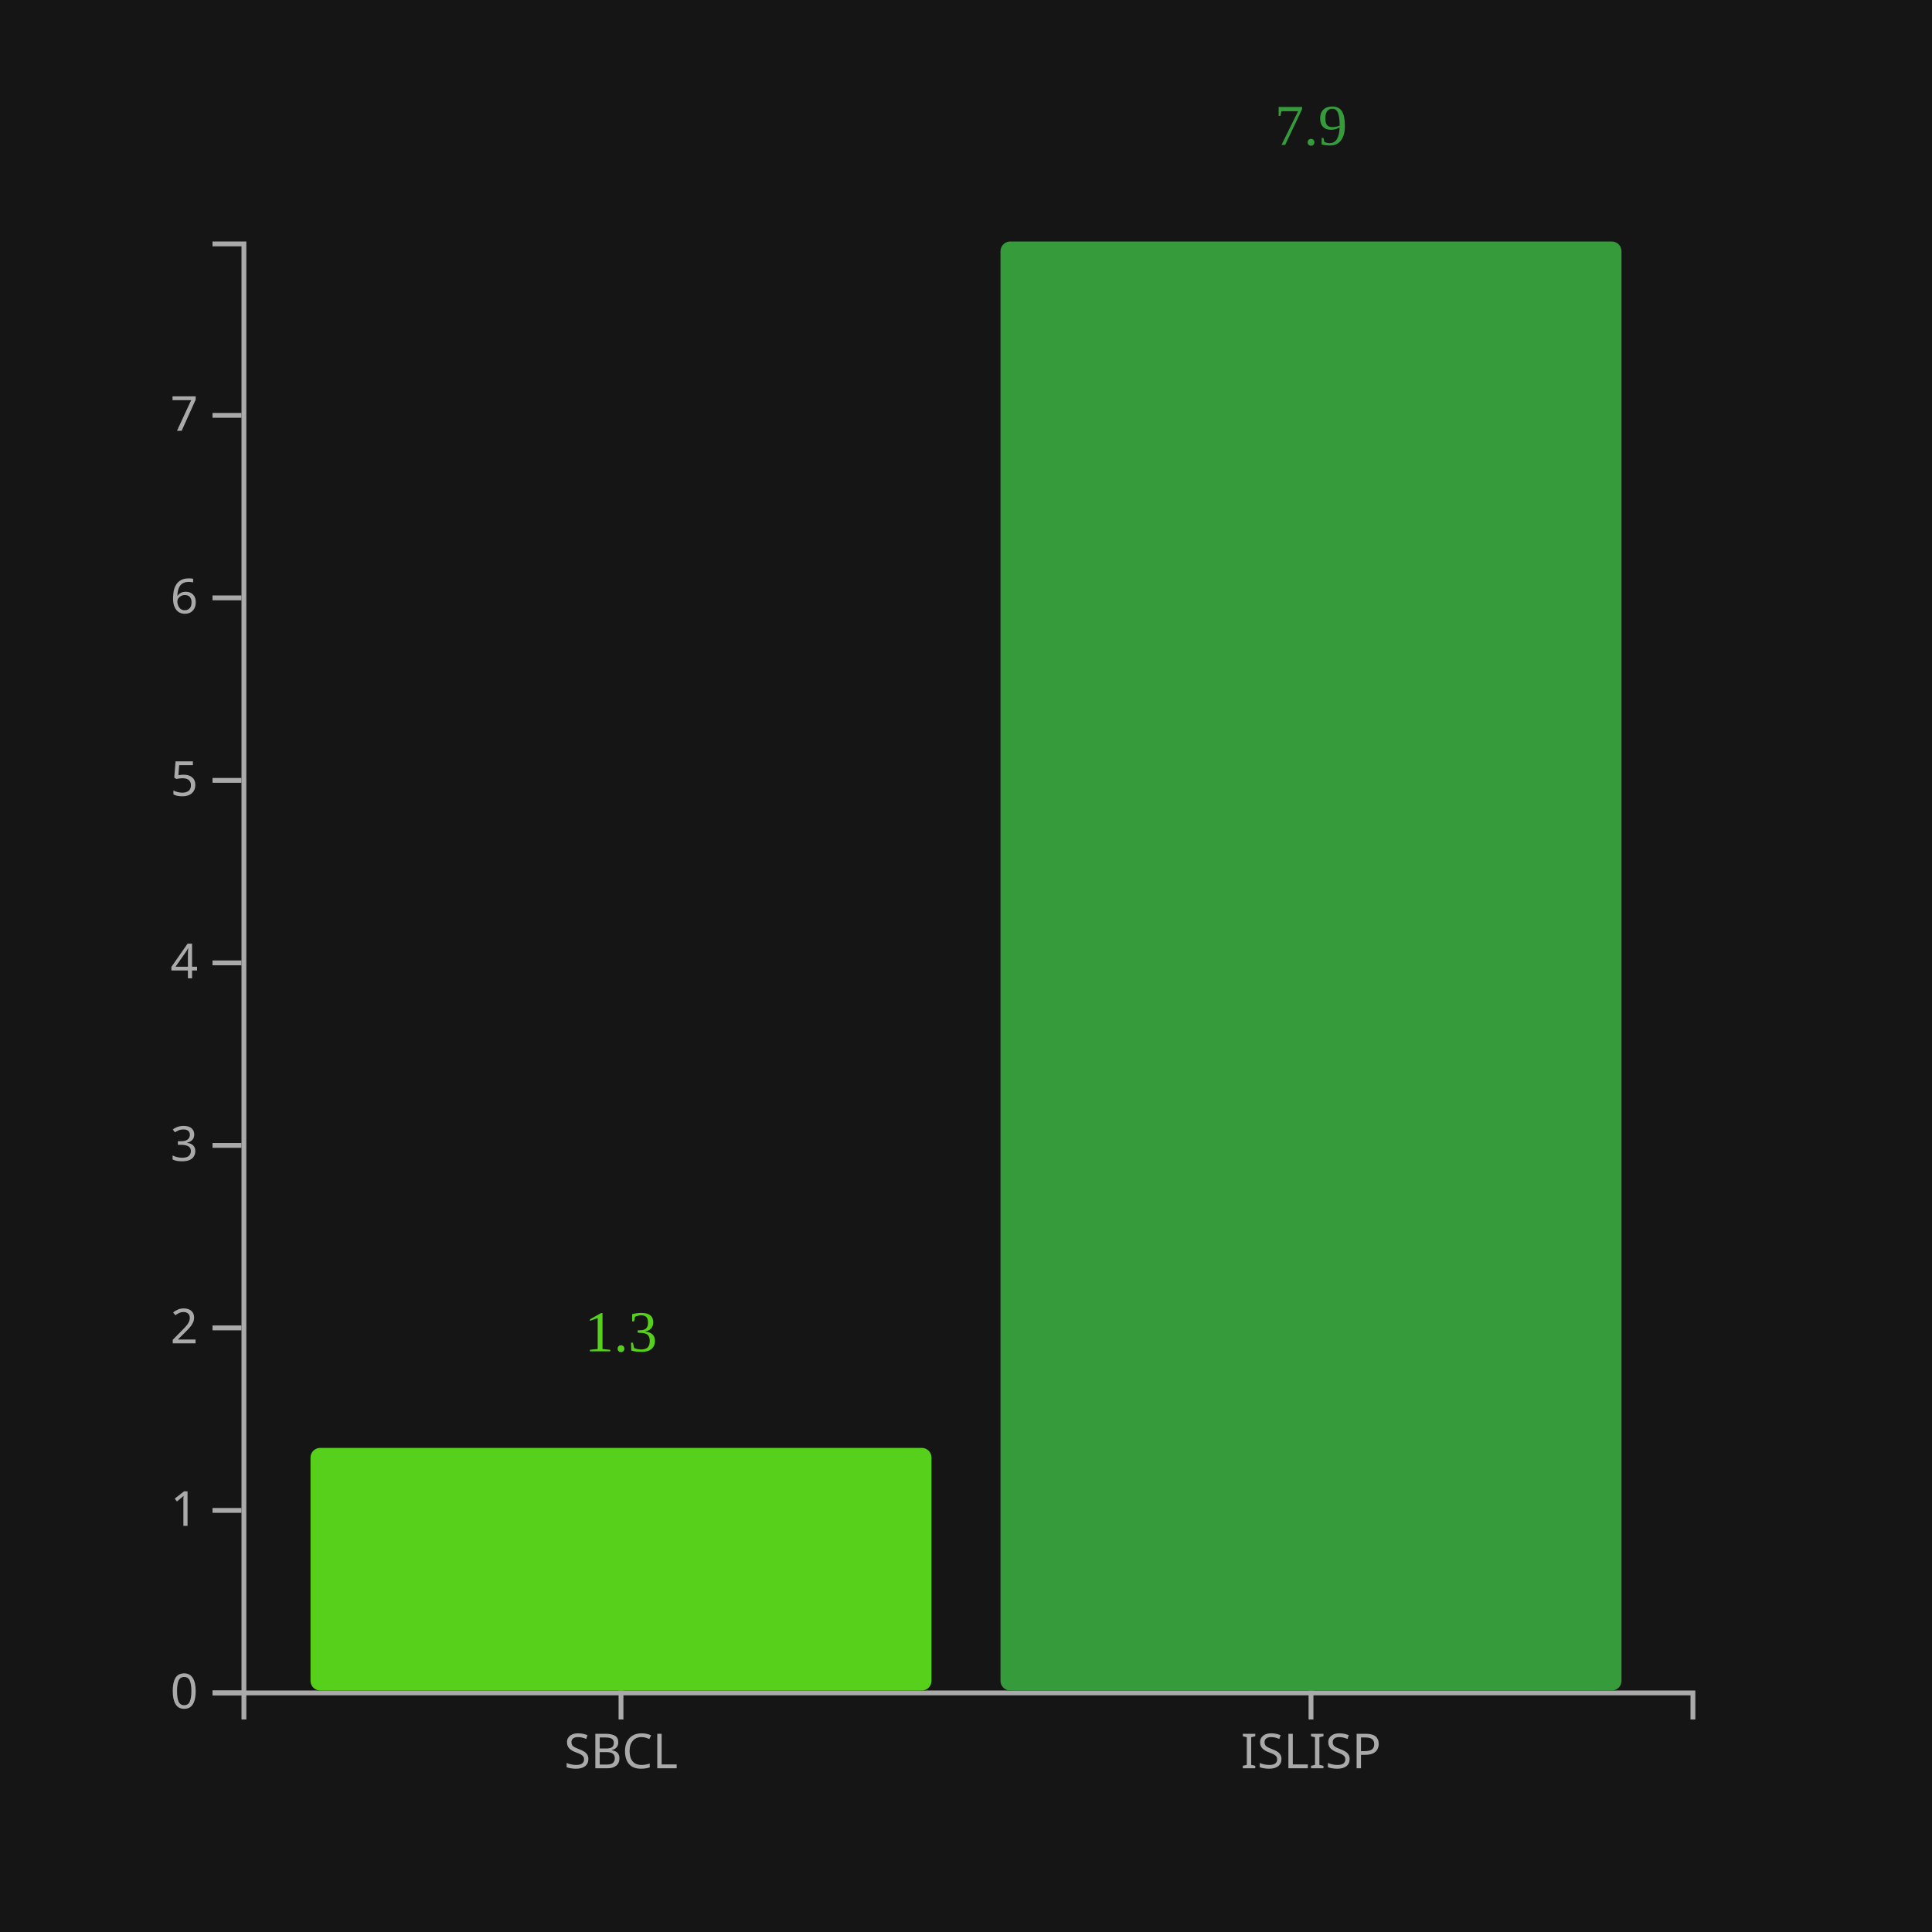
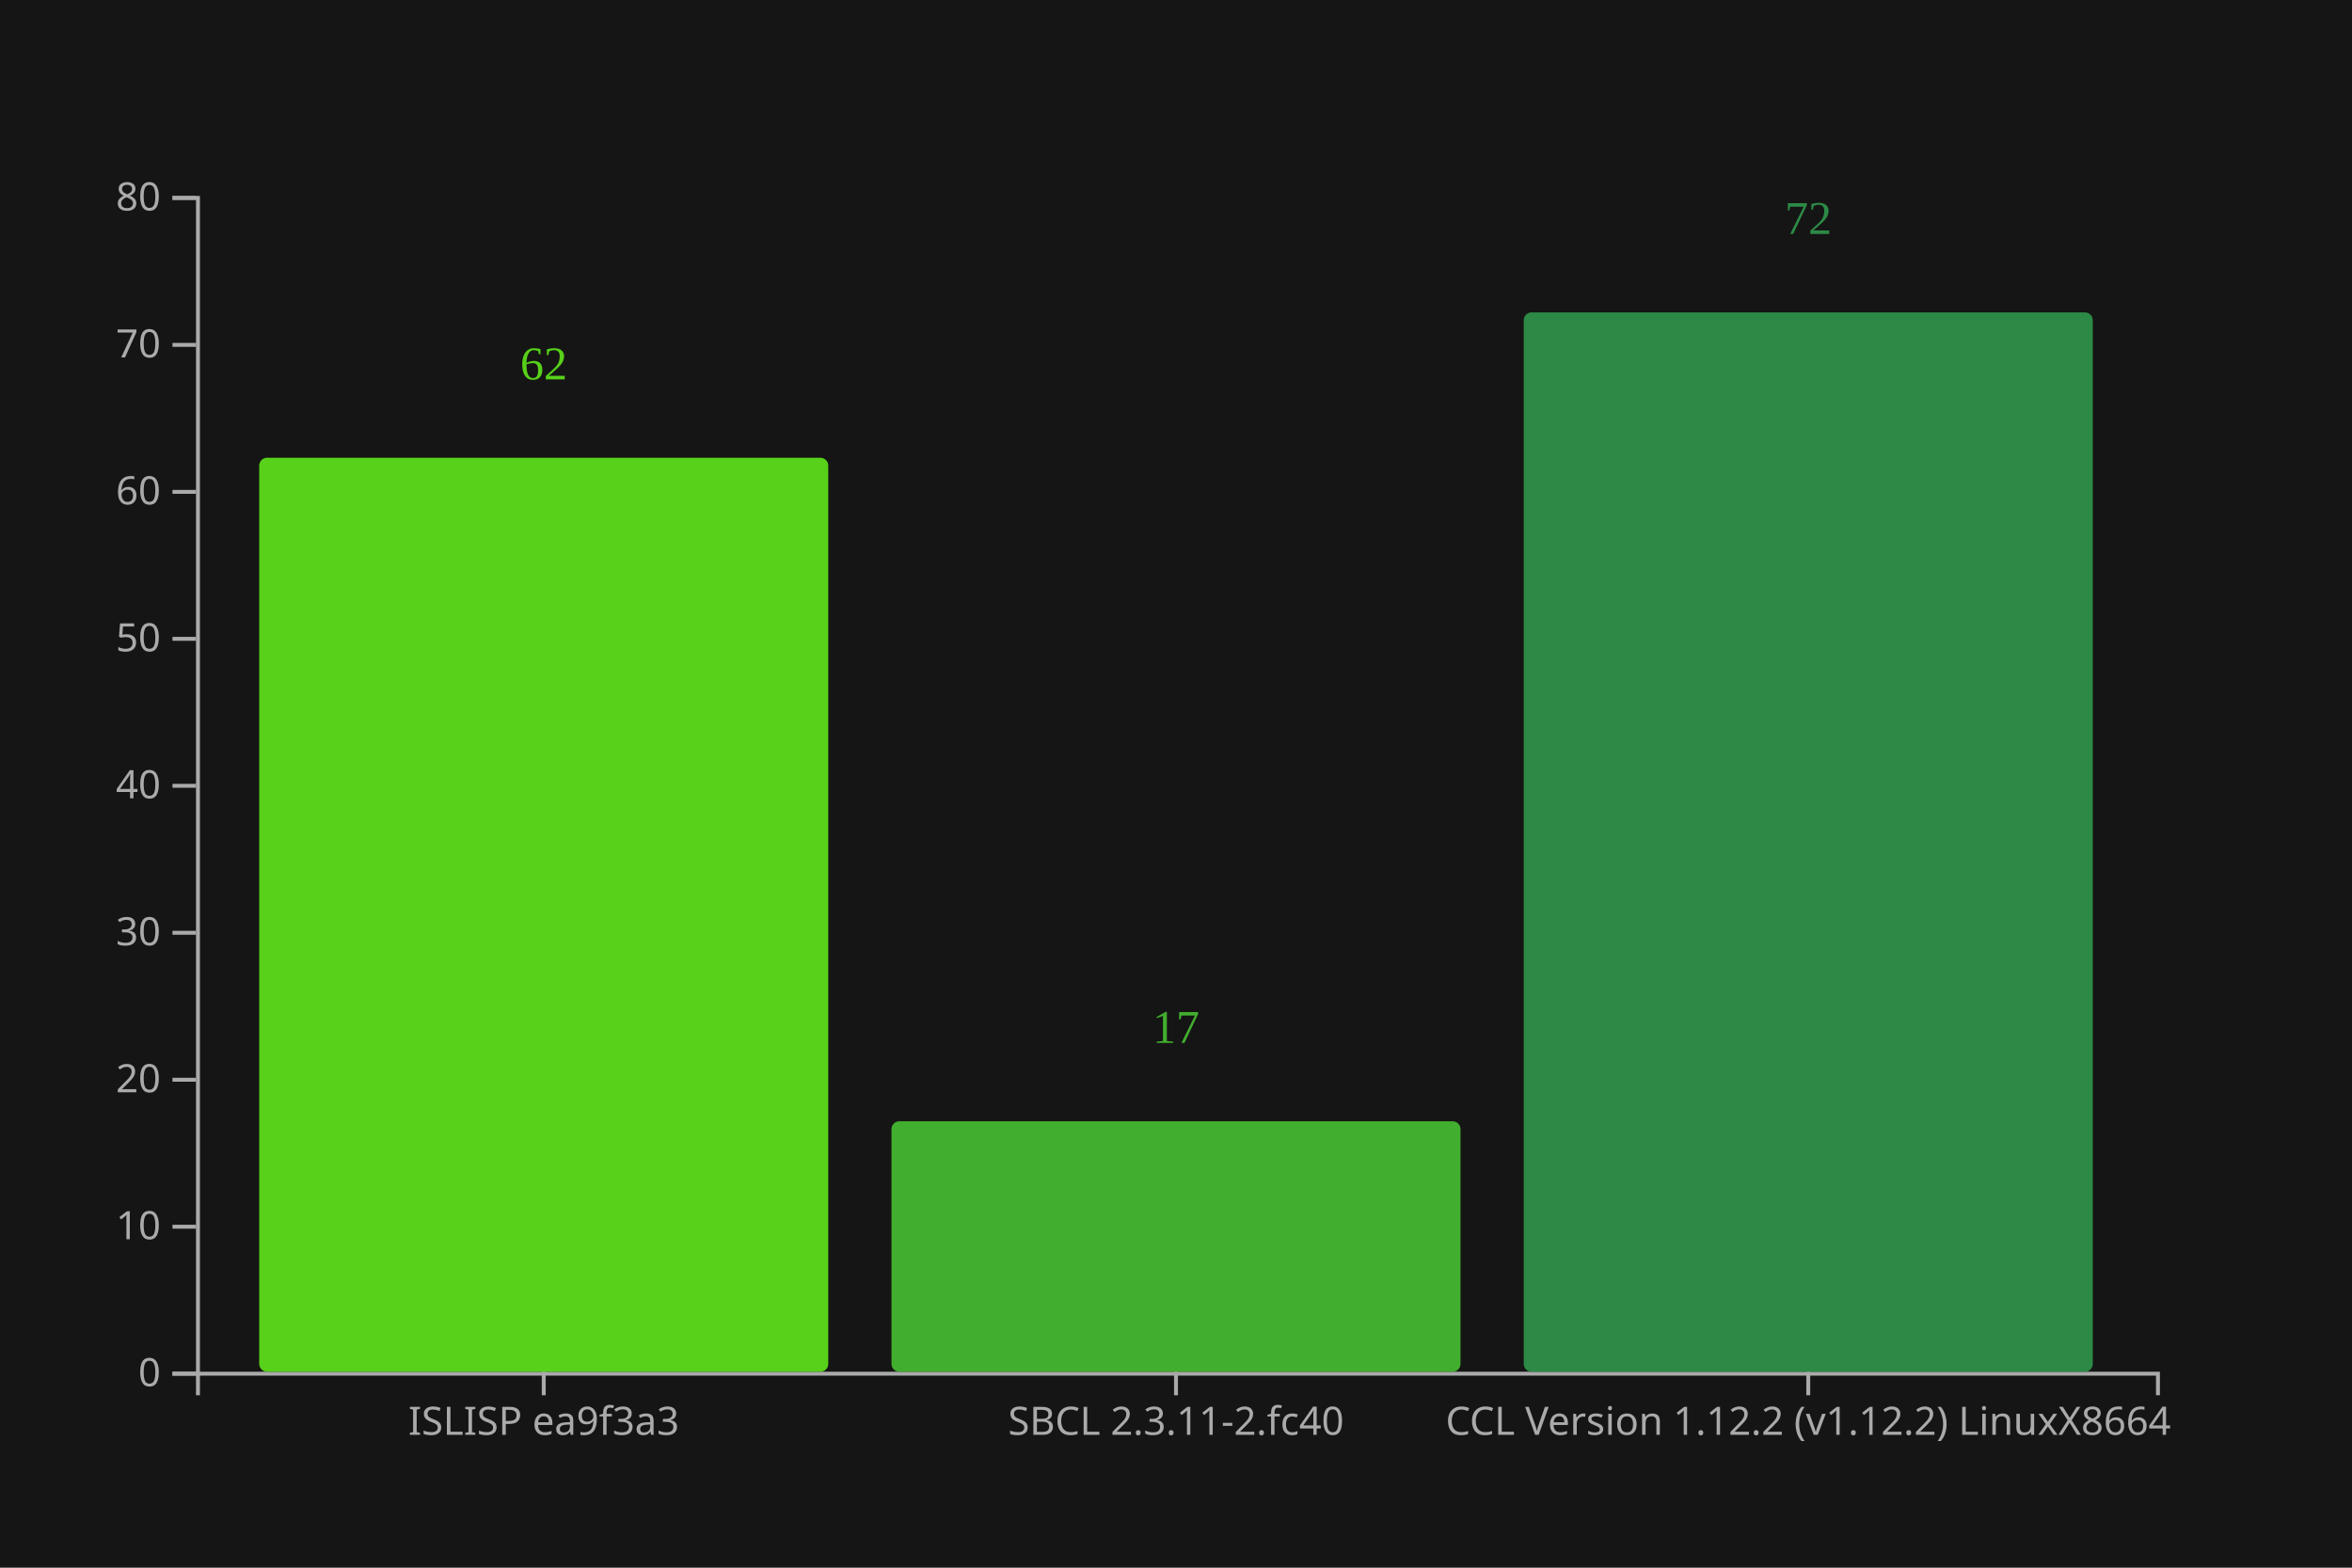
- <svg xmlns="http://www.w3.org/2000/svg" width="400" height="400" class="benchmark-chart">
-   <rect width="400" height="400" fill="#151515" />
+ <svg xmlns="http://www.w3.org/2000/svg" width="600" height="400" class="benchmark-chart">
+   <rect width="600" height="400" fill="#151515" />
  <g class="x-axis" transform="translate(0, 350)" fill="none" font-size="10" font-family="sans-serif" text-anchor="middle">
-     <path class="domain" stroke="#aaaaaa" d="M50.5,6V0.5H350.5V6" />
-     <g class="tick" opacity="1" transform="translate(128.5714,0)">
+     <path class="domain" stroke="#aaaaaa" d="M50.5,6V0.5H550.5V6" />
+     <g class="tick" opacity="1" transform="translate(138.7097,0)">
      <line stroke="#aaaaaa" y2="6" />
-       <text fill="#aaaaaa" y="9" dy="0.71em">SBCL</text>
+       <text fill="#aaaaaa" y="9" dy="0.71em">ISLISP ea9f3a3</text>
    </g>
-     <g class="tick" opacity="1" transform="translate(271.4286,0)">
+     <g class="tick" opacity="1" transform="translate(300,0)">
      <line stroke="#aaaaaa" y2="6" />
-       <text fill="#aaaaaa" y="9" dy="0.71em">ISLISP</text>
+       <text fill="#aaaaaa" y="9" dy="0.71em">SBCL 2.3.11-2.fc40</text>
+     </g>
+     <g class="tick" opacity="1" transform="translate(461.2903,0)">
+       <line stroke="#aaaaaa" y2="6" />
+       <text fill="#aaaaaa" y="9" dy="0.71em">CCL Version 1.12.2 (v1.12.2) LinuxX8664</text>
    </g>
  </g>
  <g class="y-axis" transform="translate(50, 0)" fill="none" font-size="10" font-family="sans-serif" text-anchor="end">
    <path class="domain" stroke="#aaaaaa" d="M-6,350.5H0.5V50.5H-6" />
    <g class="tick" opacity="1" transform="translate(0,350.5)">
      <line stroke="#aaaaaa" x2="-6" />
      <text fill="#aaaaaa" x="-9" dy="0.32em">0</text>
    </g>
-     <g class="tick" opacity="1" transform="translate(0,312.7138)">
+     <g class="tick" opacity="1" transform="translate(0,313)">
      <line stroke="#aaaaaa" x2="-6" />
-       <text fill="#aaaaaa" x="-9" dy="0.32em">1</text>
+       <text fill="#aaaaaa" x="-9" dy="0.32em">10</text>
    </g>
-     <g class="tick" opacity="1" transform="translate(0,274.9275)">
+     <g class="tick" opacity="1" transform="translate(0,275.5)">
      <line stroke="#aaaaaa" x2="-6" />
-       <text fill="#aaaaaa" x="-9" dy="0.32em">2</text>
+       <text fill="#aaaaaa" x="-9" dy="0.32em">20</text>
    </g>
-     <g class="tick" opacity="1" transform="translate(0,237.1413)">
+     <g class="tick" opacity="1" transform="translate(0,238)">
      <line stroke="#aaaaaa" x2="-6" />
-       <text fill="#aaaaaa" x="-9" dy="0.32em">3</text>
+       <text fill="#aaaaaa" x="-9" dy="0.32em">30</text>
    </g>
-     <g class="tick" opacity="1" transform="translate(0,199.3551)">
+     <g class="tick" opacity="1" transform="translate(0,200.5)">
      <line stroke="#aaaaaa" x2="-6" />
-       <text fill="#aaaaaa" x="-9" dy="0.32em">4</text>
+       <text fill="#aaaaaa" x="-9" dy="0.32em">40</text>
    </g>
-     <g class="tick" opacity="1" transform="translate(0,161.5689)">
+     <g class="tick" opacity="1" transform="translate(0,163)">
      <line stroke="#aaaaaa" x2="-6" />
-       <text fill="#aaaaaa" x="-9" dy="0.32em">5</text>
+       <text fill="#aaaaaa" x="-9" dy="0.32em">50</text>
    </g>
-     <g class="tick" opacity="1" transform="translate(0,123.7826)">
+     <g class="tick" opacity="1" transform="translate(0,125.5)">
      <line stroke="#aaaaaa" x2="-6" />
-       <text fill="#aaaaaa" x="-9" dy="0.32em">6</text>
+       <text fill="#aaaaaa" x="-9" dy="0.32em">60</text>
    </g>
-     <g class="tick" opacity="1" transform="translate(0,85.99641)">
+     <g class="tick" opacity="1" transform="translate(0,88)">
      <line stroke="#aaaaaa" x2="-6" />
-       <text fill="#aaaaaa" x="-9" dy="0.32em">7</text>
+       <text fill="#aaaaaa" x="-9" dy="0.32em">70</text>
+     </g>
+     <g class="tick" opacity="1" transform="translate(0,50.5)">
+       <line stroke="#aaaaaa" x2="-6" />
+       <text fill="#aaaaaa" x="-9" dy="0.32em">80</text>
    </g>
  </g>
  <g>
    <g class="data-bar" text-anchor="middle">
-       <rect x="64.286" y="299.773" width="128.571" height="50.227" rx="2" ry="2" fill="rgb(86, 208, 26)" />
-       <text y="279.773" x="128.571" fill="rgb(86, 208, 26)">1.3</text>
+       <rect x="66.129" y="116.797" width="145.161" height="233.203" rx="2" ry="2" fill="rgb(87, 209, 25)" />
+       <text y="96.797" x="138.71" fill="rgb(87, 209, 25)">62</text>
    </g>
    <g class="data-bar" text-anchor="middle">
-       <rect x="207.143" y="50" width="128.571" height="300" rx="2" ry="2" fill="rgb(54, 155, 59)" />
-       <text y="30" x="271.429" fill="rgb(54, 155, 59)">7.9</text>
+       <rect x="227.419" y="286.096" width="145.161" height="63.904" rx="2" ry="2" fill="rgb(66, 174, 47)" />
+       <text y="266.096" x="300" fill="rgb(66, 174, 47)">17</text>
+     </g>
+     <g class="data-bar" text-anchor="middle">
+       <rect x="388.71" y="79.705" width="145.161" height="270.295" rx="2" ry="2" fill="rgb(44, 138, 70)" />
+       <text y="59.705" x="461.29" fill="rgb(44, 138, 70)">72</text>
    </g>
  </g>
</svg>
